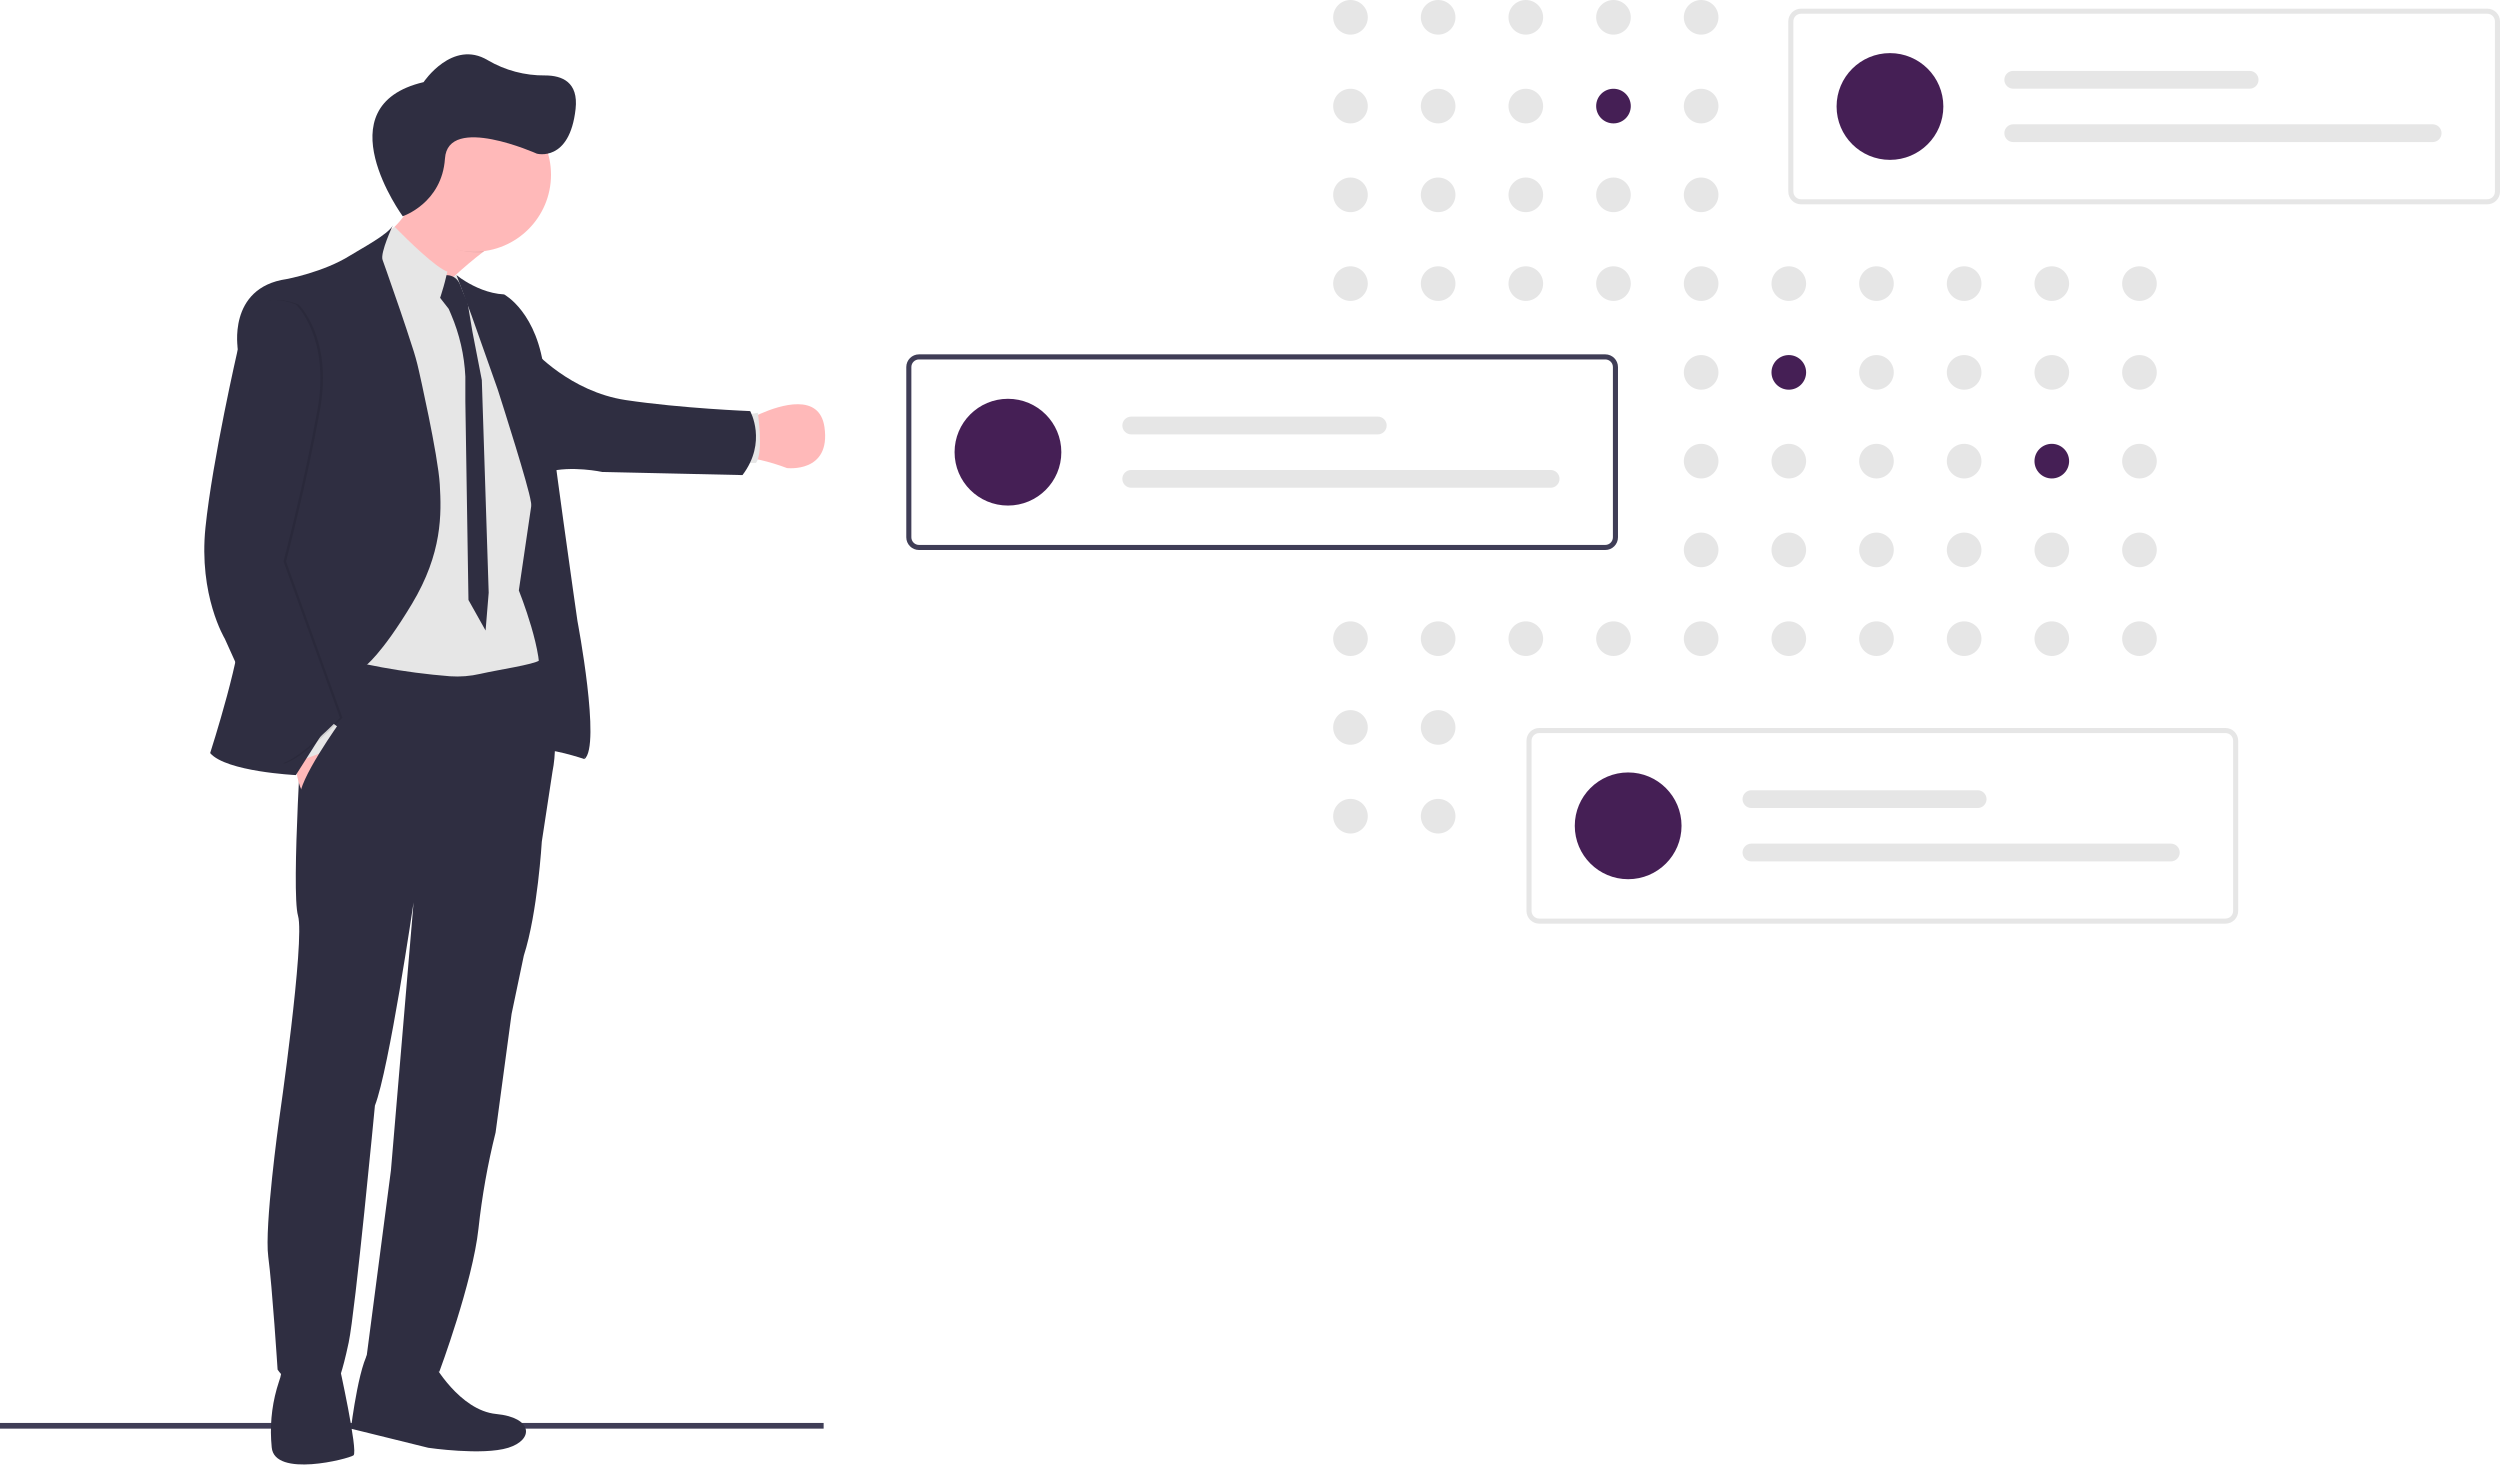
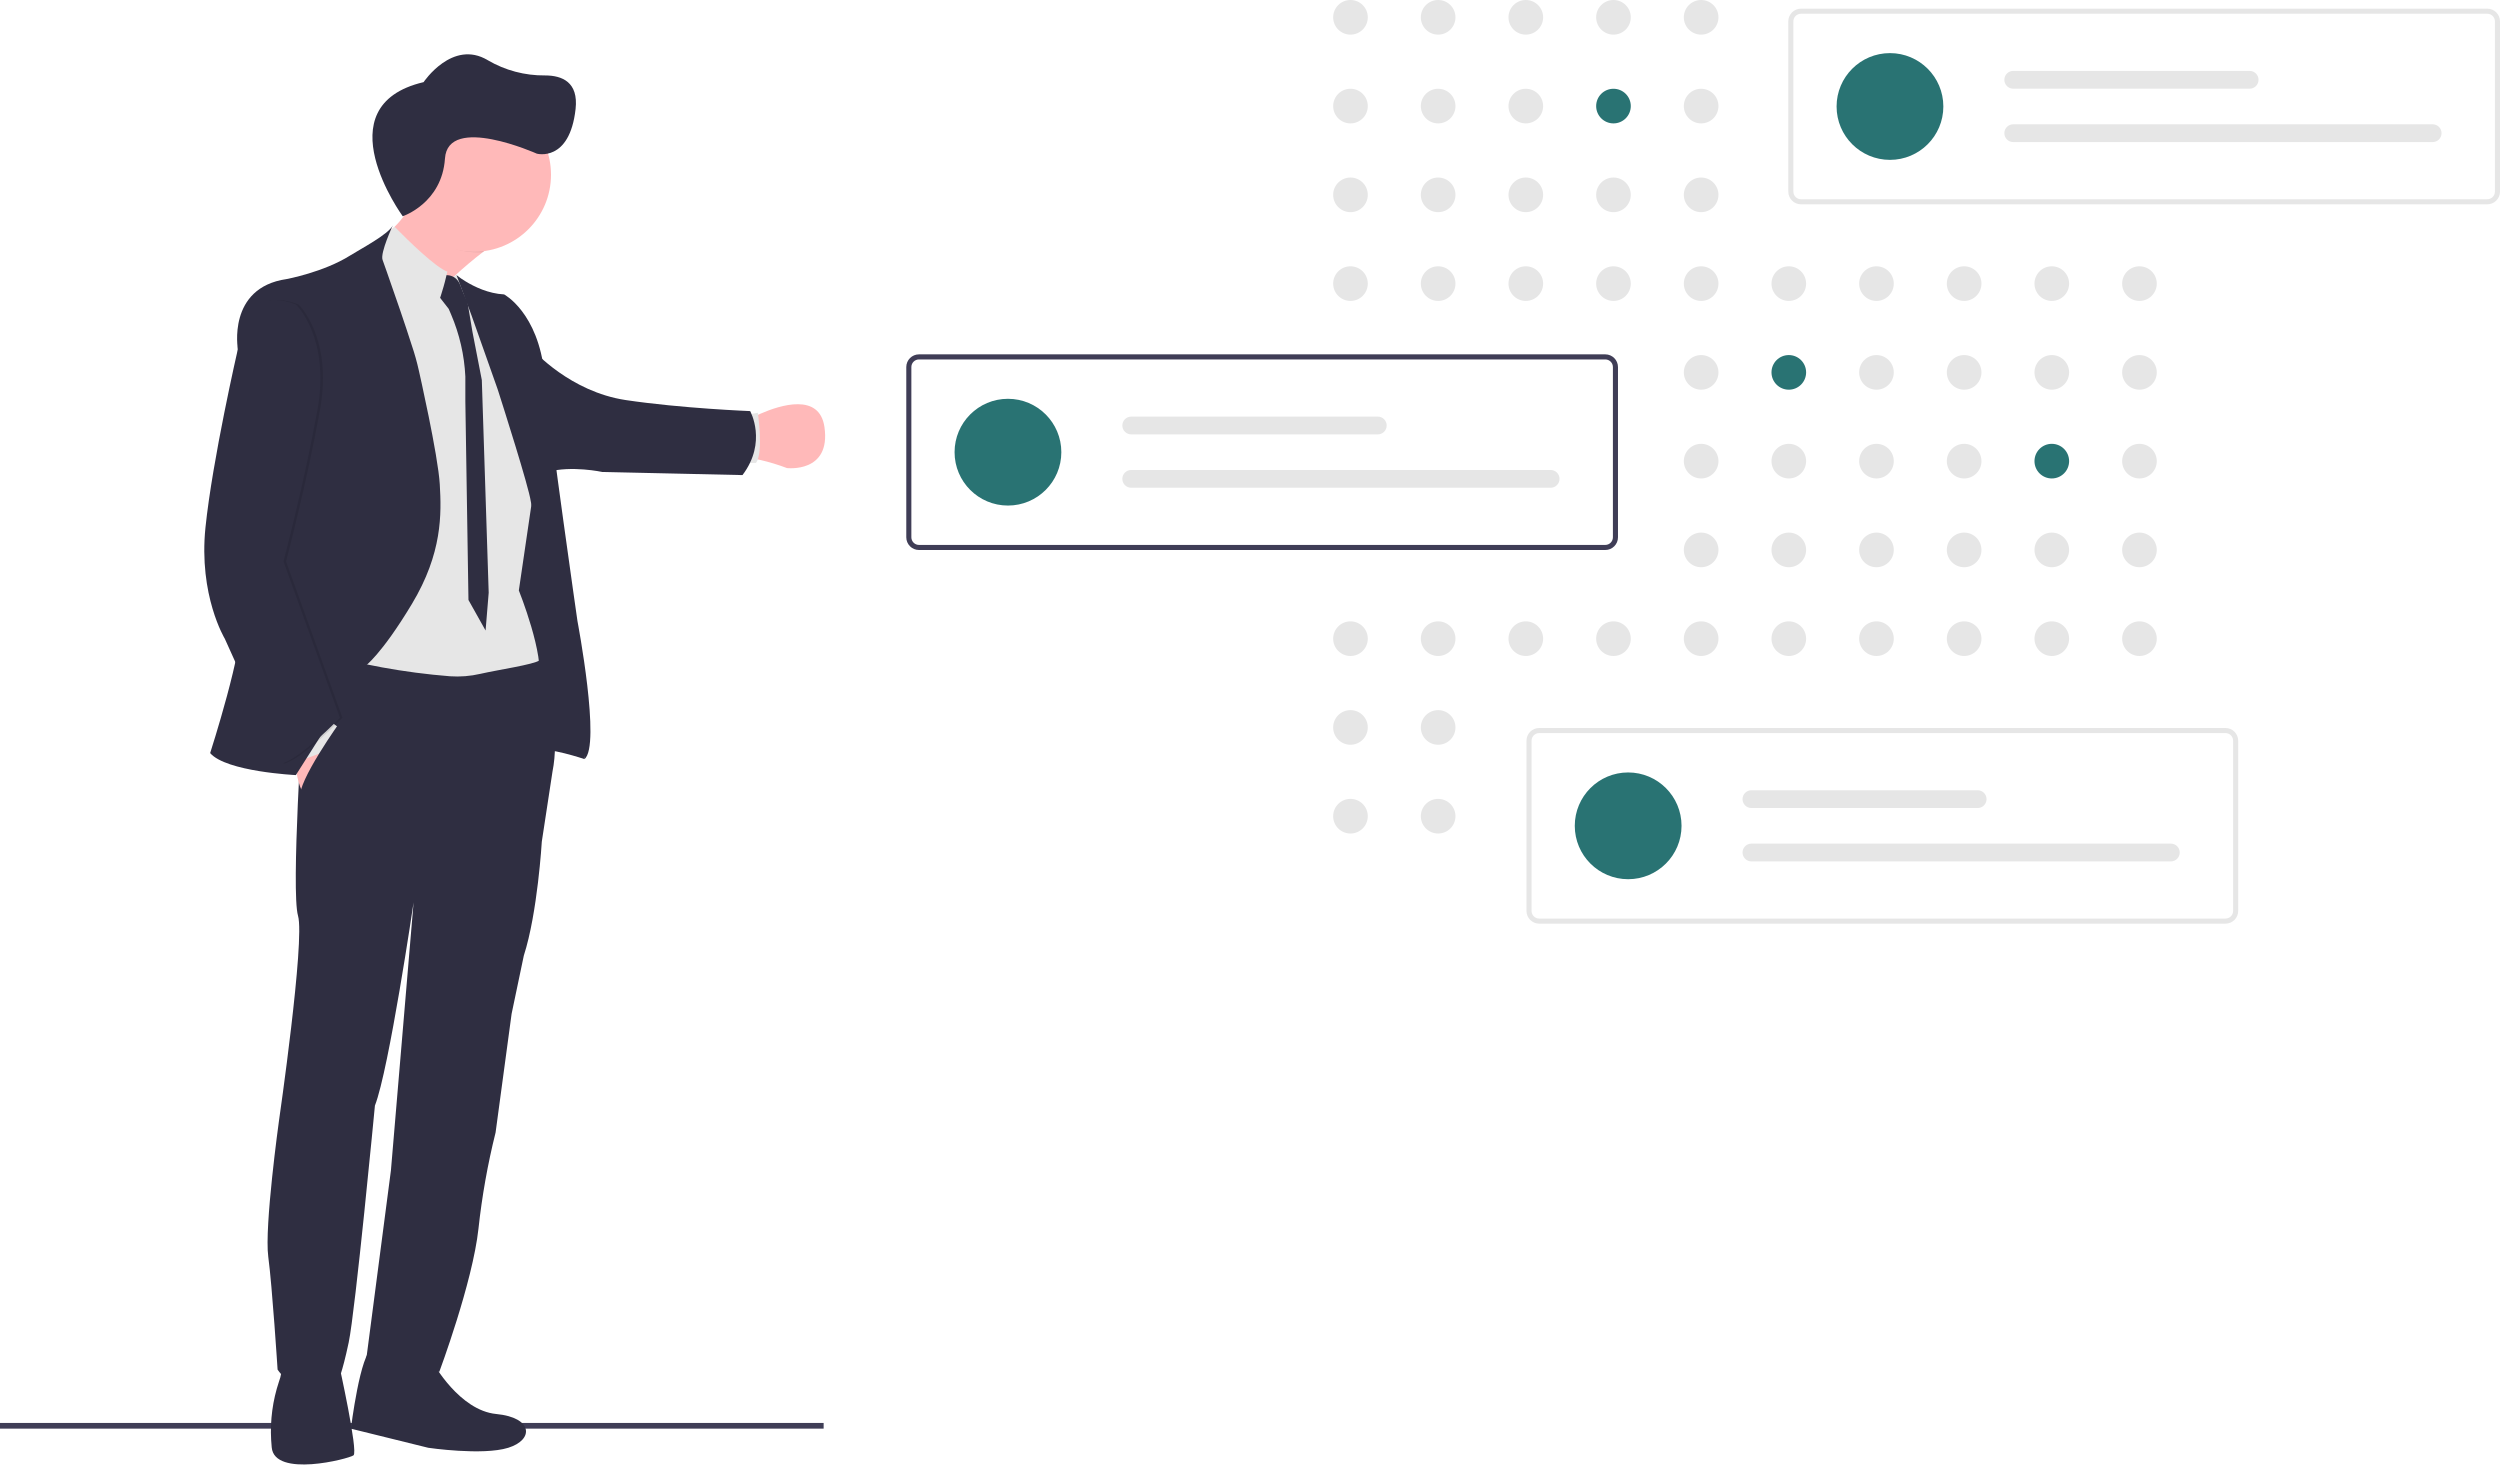
<svg xmlns="http://www.w3.org/2000/svg" id="e9ecc617-883f-4dfc-9a55-ce5b125f3ffd" data-name="Layer 1" width="983.548" height="576.157" viewBox="0 0 983.548 576.157">
  <defs>
    <linearGradient id="ba860033-8b14-4705-9ef7-06625c8932b0" x1="-566.545" y1="517.532" x2="-566.545" y2="599.344" gradientTransform="translate(-265.63 868.28) rotate(180)" gradientUnits="userSpaceOnUse">
      <stop offset="0" stop-color="gray" stop-opacity="0.25" />
      <stop offset="0.54" stop-color="gray" stop-opacity="0.12" />
      <stop offset="1" stop-color="gray" stop-opacity="0.1" />
    </linearGradient>
  </defs>
  <rect y="559.813" width="324.033" height="2.241" fill="#3f3d56" />
  <path d="M312.757,342.245c.937,3.01,1.768,5.88,2.467,8.346l-.436.156C314.245,348.462,313.554,345.501,312.757,342.245Zm-26.018-73.268-.132.074.123-.115Z" transform="translate(-108.2259 -161.9214)" fill="url(#ba860033-8b14-4705-9ef7-06625c8932b0)" />
  <path d="M254.849,692.338c-4.893,1.571-8.569,31.651-8.569,31.651l30.426,7.516s21.339,3.149,31.478,0,9.794-11.891-4.72-13.289-24.834-20.106-24.834-20.106S259.742,690.767,254.849,692.338Z" transform="translate(-108.2259 -161.9214)" fill="#2f2e41" />
  <path d="M219.144,698.456a18.325,18.325,0,0,1-1.184,7.064,61.724,61.724,0,0,0-3.059,22.901q.099,1.39.222,2.911c1.053,12.063,30.237,4.556,32.177,3.149s-5.756-36.026-5.756-36.026S218.659,693.563,219.144,698.456Z" transform="translate(-108.2259 -161.9214)" fill="#2f2e41" />
  <path d="M251.091,260.153a.09.09,0,0,1,.016.033c.617,1.513,23.535,57.71,19.39,39.331a11.241,11.241,0,0,1-.247-1.661c-.354-4.514,1.776-9.481,5.205-14.415a71.056,71.056,0,0,1,7.261-8.684c1.324-1.373,2.697-2.714,4.087-4.013,3.816-3.577,7.787-6.85,11.307-9.58,6.324-4.934,11.208-8.067,11.208-8.067s-44.323-51.674-41.182-29.381c.863,6.11,4.465,12.203,2.023,17.861a30.867,30.867,0,0,1-6.694,9.564,50.651,50.651,0,0,1-7.245,5.945c-1.11.748-2.113,1.373-2.927,1.85C251.938,259.733,251.091,260.153,251.091,260.153Z" transform="translate(-108.2259 -161.9214)" fill="#ffb9b9" />
  <path d="M403.071,326.794s1.743-.97,4.375-2.13c7.738-3.371,23.189-8.305,25.138,5.279,2.623,18.223-14.752,16.126-14.752,16.126a81.178,81.178,0,0,0-10.534-3.199,13.531,13.531,0,0,0-5.403-.337Z" transform="translate(-108.2259 -161.9214)" fill="#ffb9b9" />
  <path d="M400.424,344.046h5.23c3.043-4.112.715-19.736.715-19.736l-4.547.822Z" transform="translate(-108.2259 -161.9214)" fill="#e6e6e6" />
  <path d="M306.959,370.426l.872,45.984,5.756,21.684s2.829,20.985,6.299,19.234,18.272,3.232,18.272,3.232l.699-7.779L333.874,407.06l-3.848-22.819s-2.187-17.926-3.848-28.419-15.558-2.179-15.558-2.179Z" transform="translate(-108.2259 -161.9214)" fill="#2f2e41" />
  <path d="M323.595,347.615c9.448-2.648,21.643,0,21.643,0l55.095,1.217c9.835-12.984,3.018-25.179,3.018-25.179s-27.021-1.061-48.92-4.334-36.322-19.538-36.322-19.538Z" transform="translate(-108.2259 -161.9214)" fill="#2f2e41" />
  <path d="M268.138,223.717c-3.141-22.293,41.182,29.381,41.182,29.381s-4.885,3.133-11.208,8.067c-.584.041-1.168.041-1.768.041-13.56,0-22.91-8.486-28.288-19.999C270.218,236.084,269.108,230.542,268.138,223.717Z" transform="translate(-108.2259 -161.9214)" opacity="0.1" style="isolation:isolate" />
  <path d="M264.404,230.597a30.299,30.299,0,1,1,0.0.147Q264.404,230.671,264.404,230.597Z" transform="translate(-108.2259 -161.9214)" fill="#ffb9b9" />
  <path d="M249.463,360.813l1.645-100.66,17.573,9.202,14.58,3.454,3.692-2.154.263-.156.6-.345s.197.428.576,1.209c3.191,6.751,18.716,39.767,18.387,42.596-.345,3.141,11.076,42.743,11.076,42.743h0l-5.509,37.507s10.452,26.051,7.689,35.672-78.12,2.969-78.12,2.969Z" transform="translate(-108.2259 -161.9214)" fill="#e6e6e6" />
  <path d="M278.894,275.917l5.855,7.516.946,2.196a70.794,70.794,0,0,1,5.608,24.423v9.753l1.225,78.161,6.735,12.014,1.225-14.867-2.705-83.671L294.106,292.528l-2.006-11.981a53.027,53.027,0,0,1-2.804-6.472c-2.006-5.156-7.171-3.758-7.171-3.758Z" transform="translate(-108.2259 -161.9214)" fill="#2f2e41" />
  <path d="M253.122,258.516l.173.419,1.225,3.01,1.381,3.363a28.057,28.057,0,0,1,4.506,3.569c4.671,4.194,11.447,10.937,15.048,14.563,1.521,1.53,2.475,2.5,2.475,2.5,1.784-1.587,3.577-6.891,4.786-11.184.197-.683.37-1.34.534-1.949.609-2.327.979-4.005.979-4.005-4.58-1.636-15.27-12.088-20.763-17.663a50.651,50.651,0,0,1-7.245,5.945C255.91,256.214,253.122,258.516,253.122,258.516Z" transform="translate(-108.2259 -161.9214)" fill="#e6e6e6" />
  <path d="M291.368,272.611c3.429,2.097,9.004,4.827,15.188,5.139,0,0,13.396,7.088,15.879,31.347s12.976,97.173,12.976,97.173,9.341,49.166,2.763,54.273l-7.343-60.185s-12.853-34.759-13.782-41.19c-.822-5.855-11.044-37.868-12.836-43.476-.181-.526-.271-.822-.271-.822L293.72,285.966l-5.904-15.821A32.07,32.07,0,0,0,291.368,272.611Z" transform="translate(-108.2259 -161.9214)" fill="#2f2e41" />
  <path d="M217.96,602.993s10.312-71.18,7.516-80.784,1.924-80.587,1.924-80.587l1.554-13.313.872-7.508.37-3.141,1.801.551a265.689,265.689,0,0,0,53.278,9.769,40.639,40.639,0,0,0,11.924-.954c7.138-1.628,20.936-3.626,23.346-5.337,0,0,.822,2.212,1.85,5.83,2.368,8.363,5.937,24.349,3.191,37.966l-4.202,27.539s-1.653,28.066-7.08,44.857L309.5,560.784l-6.299,46.683a279.587,279.587,0,0,0-6.735,37.827c-2.294,21.166-15.394,56.279-15.394,56.279s-27.844,3.848-28.666-5.592l9.621-73.622,8.914-105.437s-9.662,65.785-15.213,79.954c0,0-7.697,80.76-10.32,93.201s-4.366,15.731-4.366,15.731-16.265,5.954-23.609-5.065c0,0-2.097-32.687-3.668-44.405C212.187,644.602,217.96,602.993,217.96,602.993Z" transform="translate(-108.2259 -161.9214)" fill="#2f2e41" />
  <path d="M230.747,443.686l11.512,5.6-13.724,25.878c-5.156-4.811-4.547-23.954-4.547-23.954Z" transform="translate(-108.2259 -161.9214)" fill="#ffb9b9" />
  <polygon points="127.472 281.765 132.718 285.876 125.728 296.459 116.198 299.954 115.408 292.956 127.472 281.765" fill="#e6e6e6" />
  <g opacity="0.1">
    <path d="M320.552,421.788a.249.249,0,0,1-.049-.123,4.359,4.359,0,0,1-.46.263Z" transform="translate(-108.2259 -161.9214)" />
  </g>
  <path d="M190.906,458.199c6.291,7.343,33.715,8.659,33.715,8.659l21.372-33.682,5.764-9.078s6.422-4.457,18.494-24.53,11.66-35.532,10.994-47.078-8.223-44.726-8.223-44.726a93.13,93.13,0,0,0-2.771-9.909c-2.623-8.272-6.595-19.768-9.843-28.978-.584-1.661-1.143-3.248-1.678-4.728-.987-2.812,4.029-13.527,4.029-13.527-1.768,3.544-12.902,9.374-16.775,11.817-10.443,6.579-25.023,9.276-25.023,9.276-23.477,3.413-19.143,27.671-19.143,27.671s-.263,94.295,1.184,105.577S190.906,458.199,190.906,458.199Z" transform="translate(-108.2259 -161.9214)" fill="#2f2e41" />
  <path d="M202.838,299.378s-9.966,43.287-12.721,70.037,7.606,43.797,7.606,43.797l22.161,49.183c7.606-1.957,23.082-18.091,23.082-18.091l-22.203-61.509s8.231-31.059,13.379-59.667-8.495-41.445-8.495-41.445C202.829,273.031,202.838,299.378,202.838,299.378Z" transform="translate(-108.2259 -161.9214)" opacity="0.1" style="isolation:isolate" />
  <path d="M201.785,299.378s-9.966,43.287-12.721,70.037,7.606,43.797,7.606,43.797l22.203,49.183c7.606-1.957,23.082-18.091,23.082-18.091l-22.203-61.509s8.24-31.059,13.371-59.667-8.519-41.445-8.519-41.445C201.785,273.031,201.785,299.378,201.785,299.378Z" transform="translate(-108.2259 -161.9214)" fill="#2f2e41" />
  <path d="M245.582,452.082l-6.118,17.491-6.817,9.35s-5.107,3.413-6.381-2.969,15.994-30.343,15.994-30.343C244.99,444.533,245.582,452.082,245.582,452.082Z" transform="translate(-108.2259 -161.9214)" fill="#2f2e41" />
  <path d="M266.669,246.999s-31.658-43.383,8.208-52.763c0,0,11.325-16.988,25.24-8.632a43.61,43.61,0,0,0,22.539,5.994c6.742,0,13.191,2.638,12.018,13.191-2.345,21.105-15.243,17.588-15.243,17.588s-34.977-15.671-36.149,1.917S266.669,246.999,266.669,246.999Z" transform="translate(-108.2259 -161.9214)" fill="#2f2e41" />
  <circle cx="531.305" cy="6.813" r="6.813" fill="#e6e6e6" />
  <circle cx="565.794" cy="6.813" r="6.813" fill="#e6e6e6" />
  <circle cx="600.283" cy="6.813" r="6.813" fill="#e6e6e6" />
  <circle cx="634.772" cy="6.813" r="6.813" fill="#e6e6e6" />
  <circle cx="669.261" cy="6.813" r="6.813" fill="#e6e6e6" />
  <circle cx="531.305" cy="41.735" r="6.813" fill="#e6e6e6" />
  <circle cx="565.794" cy="41.735" r="6.813" fill="#e6e6e6" />
  <circle cx="600.283" cy="41.735" r="6.813" fill="#e6e6e6" />
-   <circle cx="634.772" cy="41.735" r="6.813" fill="#451f55" />
+   <circle cx="634.772" cy="41.735" r="6.813" fill="#297373" />
  <circle cx="669.261" cy="41.735" r="6.813" fill="#e6e6e6" />
  <circle cx="738.239" cy="41.735" r="6.813" fill="#e6e6e6" />
  <circle cx="531.305" cy="76.657" r="6.813" fill="#e6e6e6" />
  <circle cx="565.794" cy="76.657" r="6.813" fill="#e6e6e6" />
  <circle cx="600.283" cy="76.657" r="6.813" fill="#e6e6e6" />
  <circle cx="634.772" cy="76.657" r="6.813" fill="#e6e6e6" />
  <circle cx="669.261" cy="76.657" r="6.813" fill="#e6e6e6" />
  <circle cx="531.305" cy="111.579" r="6.813" fill="#e6e6e6" />
  <circle cx="565.794" cy="111.579" r="6.813" fill="#e6e6e6" />
  <circle cx="600.283" cy="111.579" r="6.813" fill="#e6e6e6" />
  <circle cx="634.772" cy="111.579" r="6.813" fill="#e6e6e6" />
  <circle cx="669.261" cy="111.579" r="6.813" fill="#e6e6e6" />
  <circle cx="703.75" cy="111.579" r="6.813" fill="#e6e6e6" />
  <circle cx="738.239" cy="111.579" r="6.813" fill="#e6e6e6" />
  <circle cx="772.728" cy="111.579" r="6.813" fill="#e6e6e6" />
  <circle cx="807.217" cy="111.579" r="6.813" fill="#e6e6e6" />
  <circle cx="841.706" cy="111.579" r="6.813" fill="#e6e6e6" />
  <circle cx="669.261" cy="146.501" r="6.813" fill="#e6e6e6" />
-   <circle cx="703.75" cy="146.501" r="6.813" fill="#451f55" />
+   <circle cx="703.75" cy="146.501" r="6.813" fill="#297373" />
  <circle cx="738.239" cy="146.501" r="6.813" fill="#e6e6e6" />
  <circle cx="772.728" cy="146.501" r="6.813" fill="#e6e6e6" />
  <circle cx="807.217" cy="146.501" r="6.813" fill="#e6e6e6" />
  <circle cx="841.706" cy="146.501" r="6.813" fill="#e6e6e6" />
  <circle cx="669.261" cy="181.423" r="6.813" fill="#e6e6e6" />
  <circle cx="703.75" cy="181.423" r="6.813" fill="#e6e6e6" />
  <circle cx="738.239" cy="181.423" r="6.813" fill="#e6e6e6" />
  <circle cx="772.728" cy="181.423" r="6.813" fill="#e6e6e6" />
-   <circle cx="807.217" cy="181.423" r="6.813" fill="#451f55" />
+   <circle cx="807.217" cy="181.423" r="6.813" fill="#297373" />
  <circle cx="841.706" cy="181.423" r="6.813" fill="#e6e6e6" />
  <circle cx="669.261" cy="216.345" r="6.813" fill="#e6e6e6" />
  <circle cx="703.75" cy="216.345" r="6.813" fill="#e6e6e6" />
  <circle cx="738.239" cy="216.345" r="6.813" fill="#e6e6e6" />
  <circle cx="772.728" cy="216.345" r="6.813" fill="#e6e6e6" />
  <circle cx="807.217" cy="216.345" r="6.813" fill="#e6e6e6" />
  <circle cx="841.706" cy="216.345" r="6.813" fill="#e6e6e6" />
  <circle cx="531.305" cy="251.267" r="6.813" fill="#e6e6e6" />
  <circle cx="565.794" cy="251.267" r="6.813" fill="#e6e6e6" />
  <circle cx="600.283" cy="251.267" r="6.813" fill="#e6e6e6" />
  <circle cx="634.772" cy="251.267" r="6.813" fill="#e6e6e6" />
  <circle cx="669.261" cy="251.267" r="6.813" fill="#e6e6e6" />
  <circle cx="703.75" cy="251.267" r="6.813" fill="#e6e6e6" />
  <circle cx="738.239" cy="251.267" r="6.813" fill="#e6e6e6" />
  <circle cx="772.728" cy="251.267" r="6.813" fill="#e6e6e6" />
  <circle cx="807.217" cy="251.267" r="6.813" fill="#e6e6e6" />
  <circle cx="841.706" cy="251.267" r="6.813" fill="#e6e6e6" />
  <circle cx="639.531" cy="448.11" r="6.813" transform="matrix(0.00406, -0.99999, 0.99999, 0.00406, 80.59854, 923.8928)" fill="#e6e6e6" />
  <circle cx="565.794" cy="286.189" r="6.813" fill="#e6e6e6" />
  <circle cx="639.531" cy="483.032" r="6.813" transform="matrix(0.00406, -0.99999, 0.99999, 0.00406, 45.67689, 958.6728)" fill="#e6e6e6" />
  <circle cx="565.794" cy="321.111" r="6.813" fill="#e6e6e6" />
  <circle cx="634.772" cy="321.111" r="6.813" fill="#e6e6e6" />
  <path d="M1086.774,242.305H816.774a5.006,5.006,0,0,1-5-5V170.33a5.006,5.006,0,0,1,5-5h270a5.006,5.006,0,0,1,5,5V237.305A5.006,5.006,0,0,1,1086.774,242.305ZM816.774,167.33a3.003,3.003,0,0,0-3,3V237.305a3.003,3.003,0,0,0,3,3h270a3.003,3.003,0,0,0,3-3V170.33a3.003,3.003,0,0,0-3-3Z" transform="translate(-108.2259 -161.9214)" fill="#e6e6e6" />
-   <circle cx="743.548" cy="41.896" r="21" fill="#451f55" />
+   <circle cx="743.548" cy="41.896" r="21" fill="#297373" />
  <path d="M900.274,189.817a3.5,3.5,0,0,0,0,7h93a3.5,3.5,0,0,0,0-7Z" transform="translate(-108.2259 -161.9214)" fill="#e6e6e6" />
  <path d="M900.274,210.817a3.5,3.5,0,0,0,0,7h165a3.5,3.5,0,0,0,0-7Z" transform="translate(-108.2259 -161.9214)" fill="#e6e6e6" />
  <path d="M739.774,378.305H469.774a5.006,5.006,0,0,1-5-5V306.33a5.006,5.006,0,0,1,5-5H739.774a5.006,5.006,0,0,1,5,5V373.305A5.006,5.006,0,0,1,739.774,378.305ZM469.774,303.33a3.003,3.003,0,0,0-3,3V373.305a3.003,3.003,0,0,0,3,3H739.774a3.003,3.003,0,0,0,3-3V306.33a3.003,3.003,0,0,0-3-3Z" transform="translate(-108.2259 -161.9214)" fill="#3f3d56" />
-   <circle cx="396.548" cy="177.896" r="21" fill="#451f55" />
+   <circle cx="396.548" cy="177.896" r="21" fill="#297373" />
  <path d="M553.274,325.817a3.5,3.5,0,0,0,0,7h97a3.5,3.5,0,0,0,0-7Z" transform="translate(-108.2259 -161.9214)" fill="#e6e6e6" />
  <path d="M553.274,346.817a3.5,3.5,0,0,0,0,7h165a3.5,3.5,0,0,0,0-7Z" transform="translate(-108.2259 -161.9214)" fill="#e6e6e6" />
  <path d="M983.774,525.305H713.774a5.006,5.006,0,0,1-5-5V453.33a5.006,5.006,0,0,1,5-5H983.774a5.006,5.006,0,0,1,5,5V520.305A5.006,5.006,0,0,1,983.774,525.305ZM713.774,450.33a3.003,3.003,0,0,0-3,3V520.305a3.003,3.003,0,0,0,3,3H983.774a3.003,3.003,0,0,0,3-3V453.33a3.003,3.003,0,0,0-3-3Z" transform="translate(-108.2259 -161.9214)" fill="#e6e6e6" />
-   <circle cx="640.548" cy="324.896" r="21" fill="#451f55" />
+   <circle cx="640.548" cy="324.896" r="21" fill="#297373" />
  <path d="M797.274,472.817a3.5,3.5,0,0,0,0,7h89a3.5,3.5,0,0,0,0-7Z" transform="translate(-108.2259 -161.9214)" fill="#e6e6e6" />
  <path d="M797.274,493.817a3.5,3.5,0,0,0,0,7h165a3.5,3.5,0,0,0,0-7Z" transform="translate(-108.2259 -161.9214)" fill="#e6e6e6" />
</svg>
